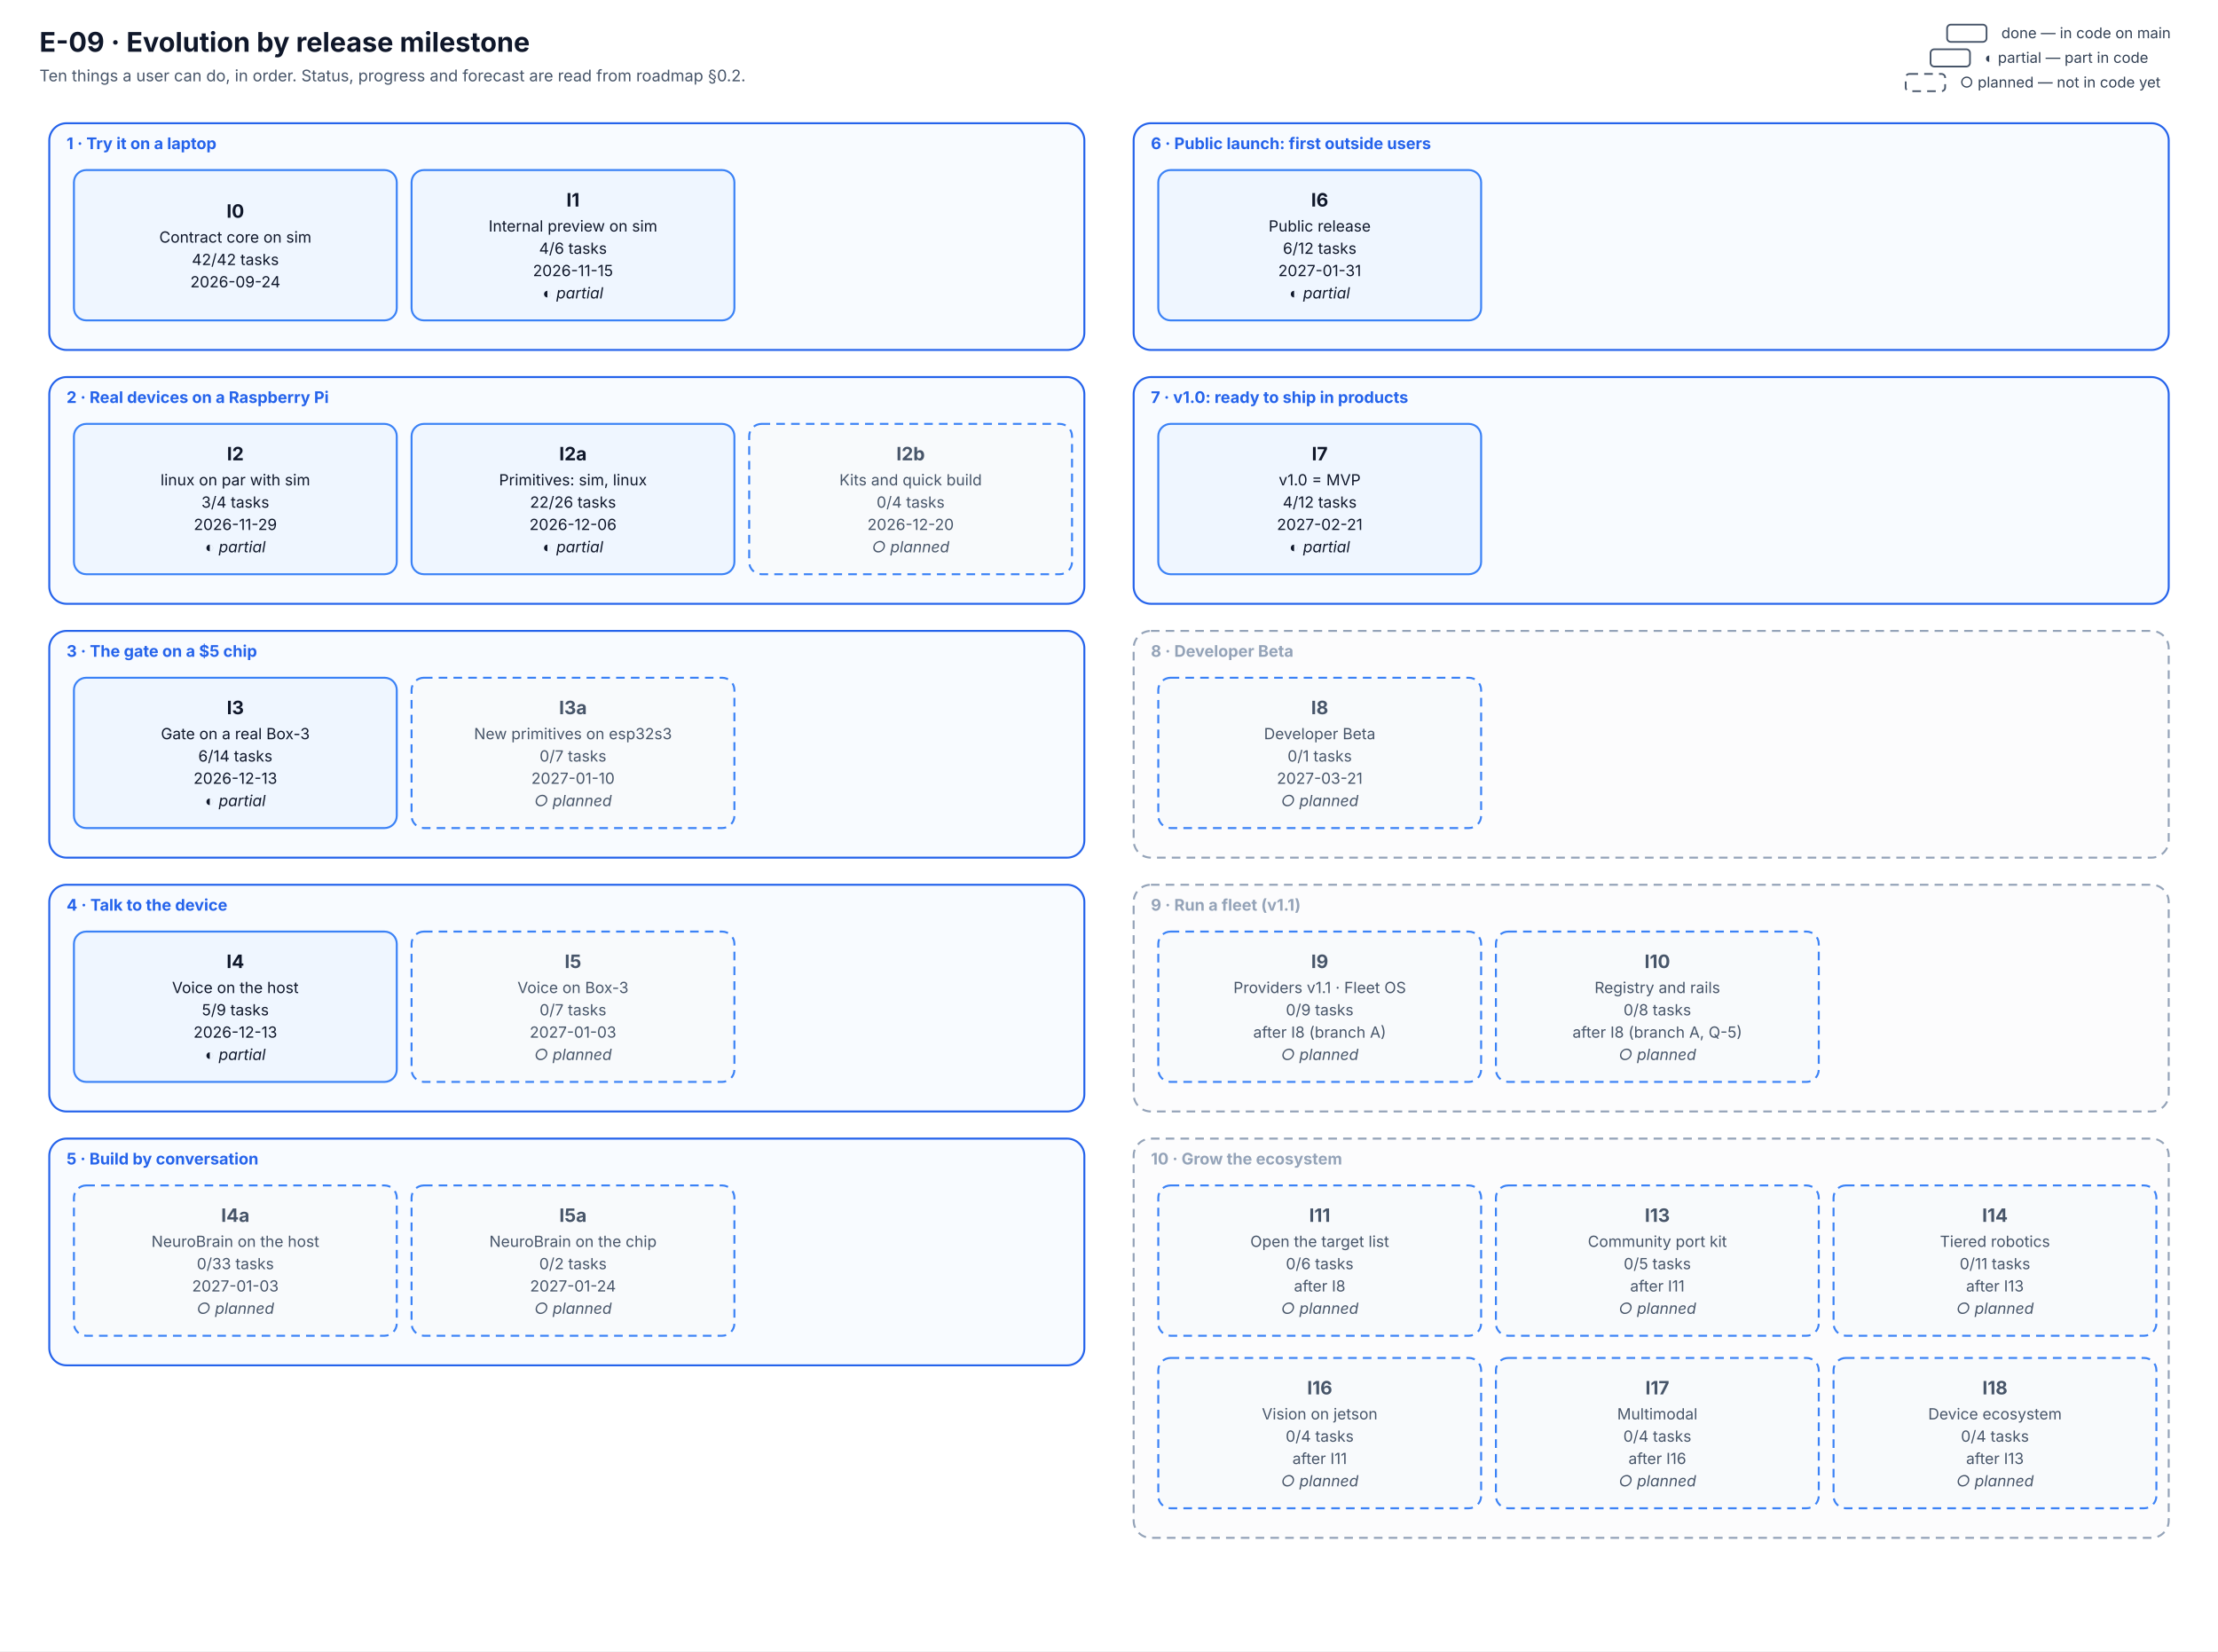
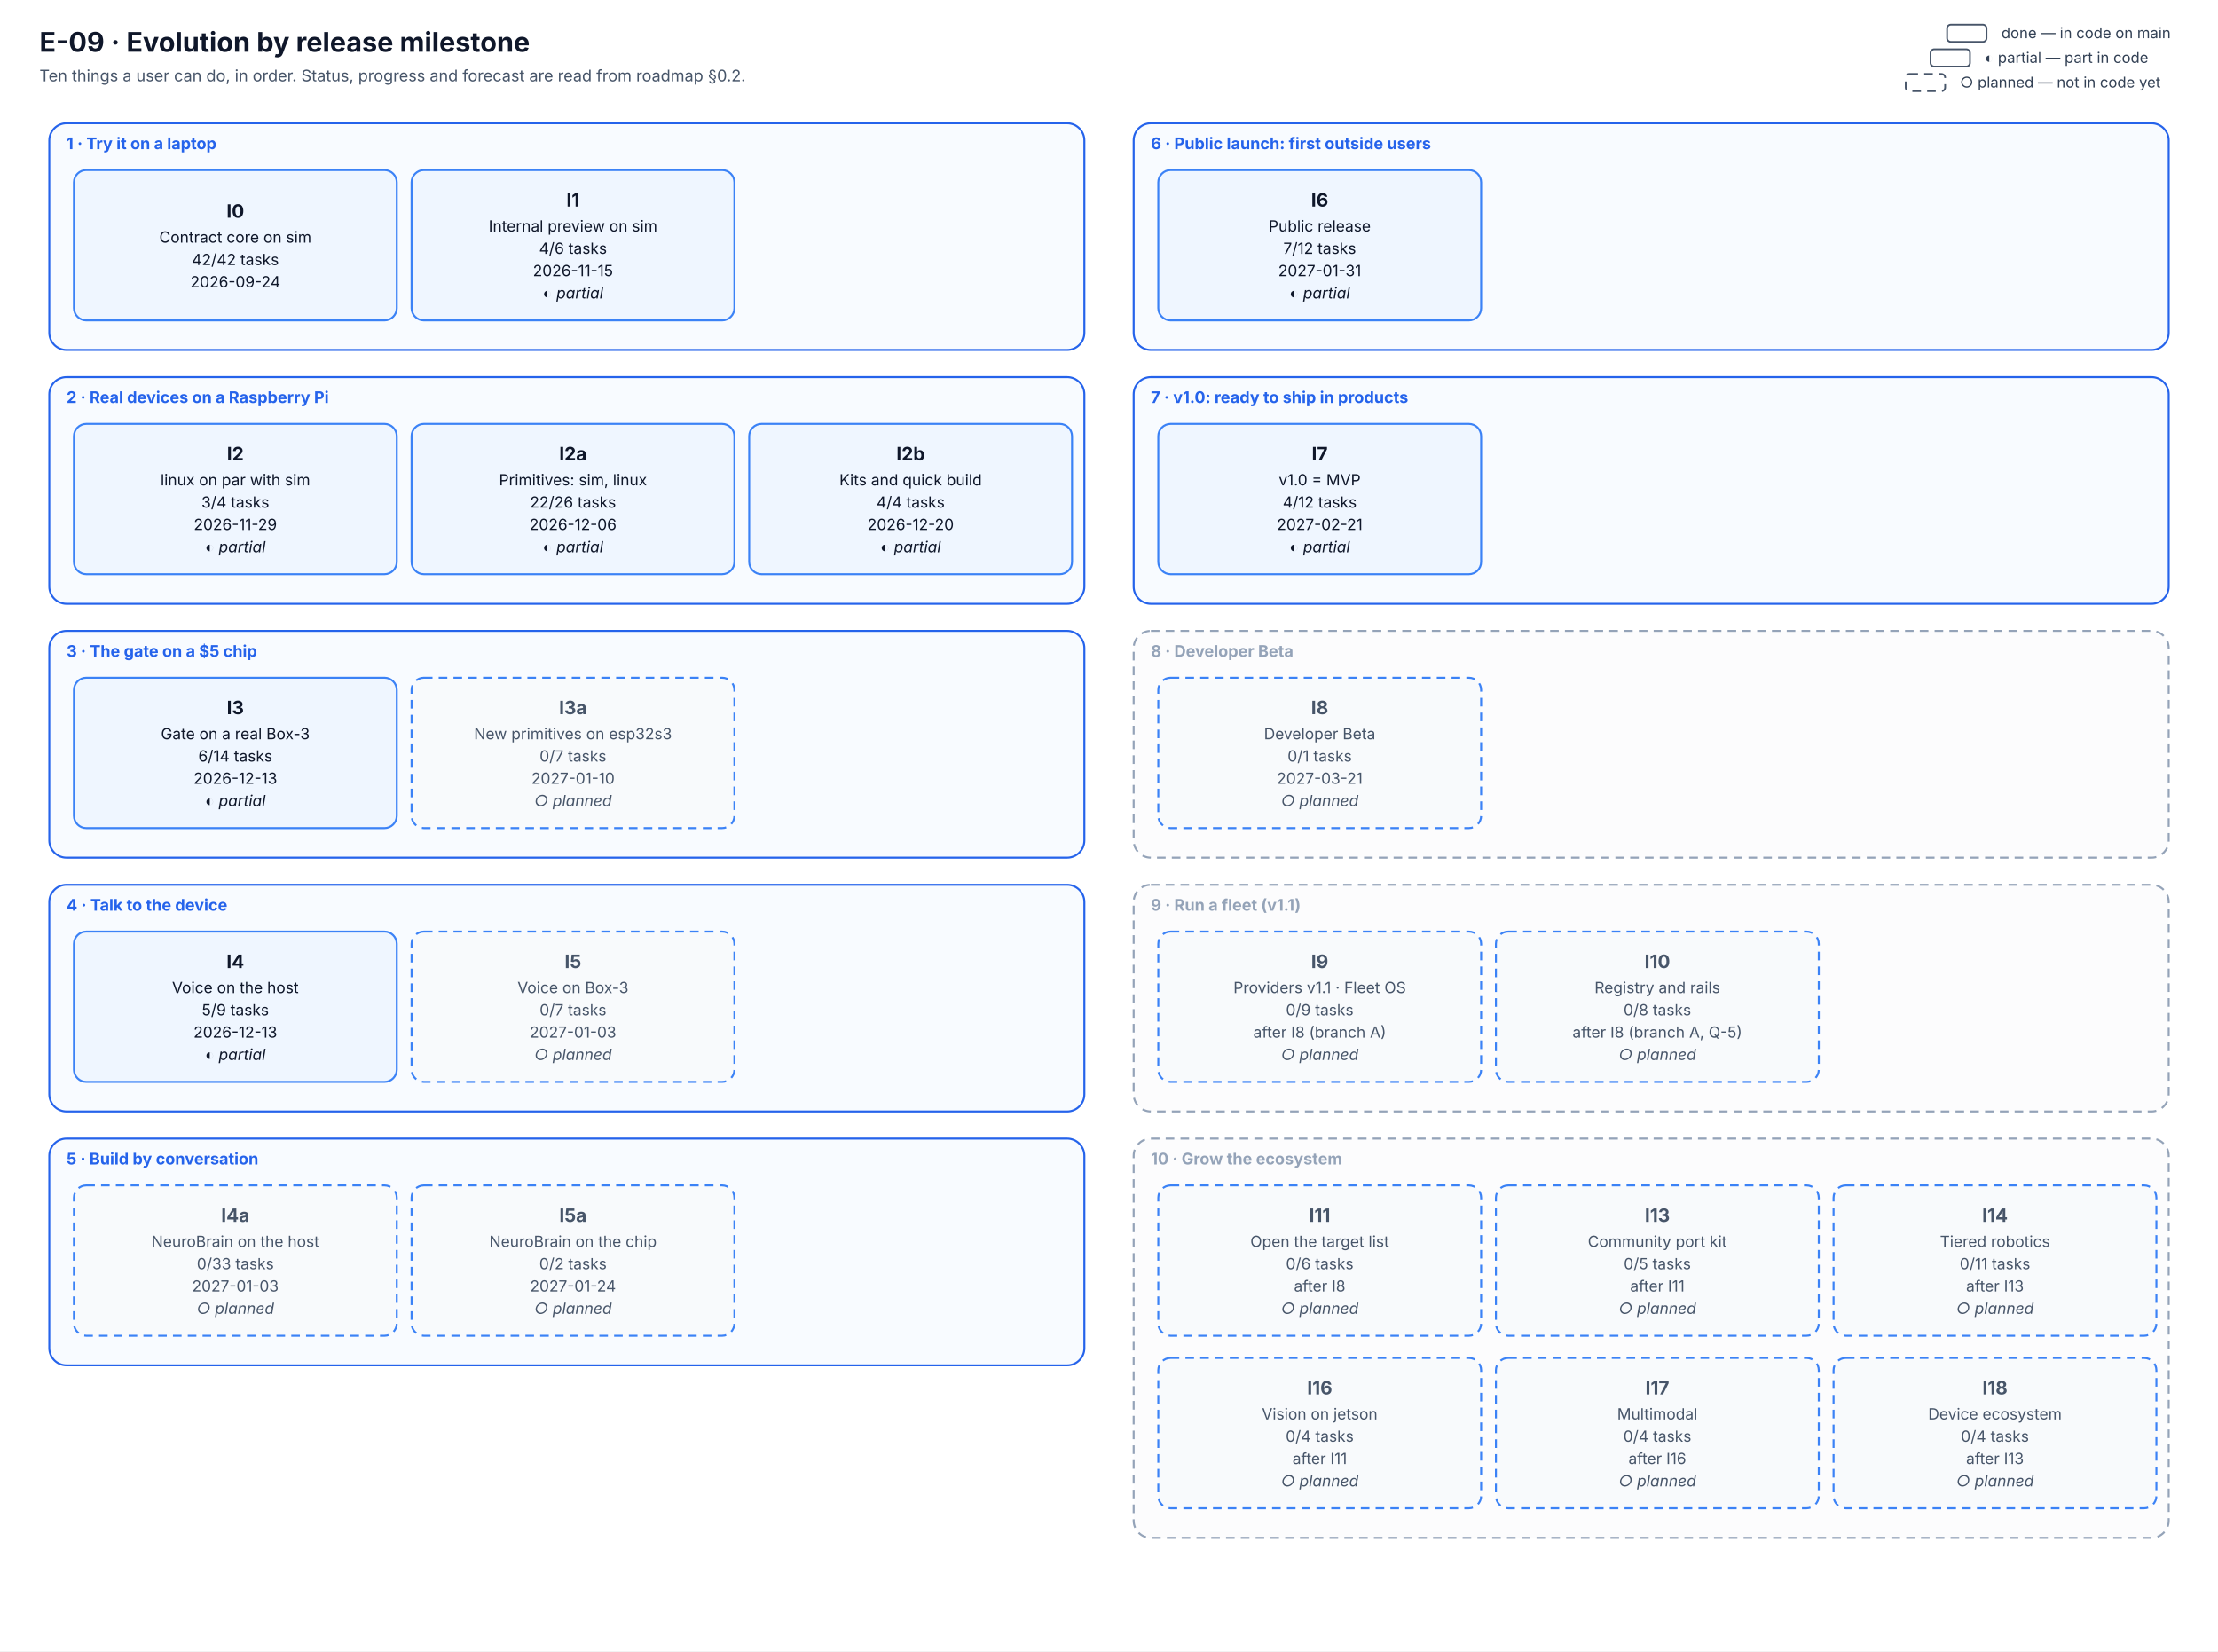
<svg xmlns="http://www.w3.org/2000/svg" viewBox="0 0 1800 1340" width="1800" height="1340" font-family="Inter, 'Segoe UI', system-ui, -apple-system, Roboto, Helvetica, Arial, sans-serif" role="img" aria-labelledby="E-09-evolution-title E-09-evolution-desc">
  <defs>
    <marker id="arr" viewBox="0 0 10 10" refX="9" refY="5" markerWidth="7" markerHeight="7" orient="auto-start-reverse">
      <path d="M0,0 L10,5 L0,10 z" fill="#334155" />
    </marker>
  </defs>
  <rect width="1800" height="1340" fill="#ffffff" />
  <text x="32.0" y="42.0" font-size="22" fill="#0f172a" text-anchor="start" font-weight="700">E-09 · Evolution by release milestone</text>
  <text x="32.0" y="66.0" font-size="13" fill="#475569" text-anchor="start">Ten things a user can do, in order. Status, progress and forecast are read from roadmap §0.2.</text>
  <rect x="40" y="100" width="840" height="184" rx="14" fill="#f8fbff" stroke="#2563eb" stroke-width="1.6" />
  <text x="54.0" y="121.0" font-size="13" fill="#2563eb" text-anchor="start" font-weight="700">1 · Try it on a laptop</text>
  <rect x="40" y="306" width="840" height="184" rx="14" fill="#f8fbff" stroke="#2563eb" stroke-width="1.6" />
  <text x="54.0" y="327.0" font-size="13" fill="#2563eb" text-anchor="start" font-weight="700">2 · Real devices on a Raspberry Pi</text>
  <rect x="40" y="512" width="840" height="184" rx="14" fill="#f8fbff" stroke="#2563eb" stroke-width="1.6" />
  <text x="54.0" y="533.0" font-size="13" fill="#2563eb" text-anchor="start" font-weight="700">3 · The gate on a $5 chip</text>
  <rect x="40" y="718" width="840" height="184" rx="14" fill="#f8fbff" stroke="#2563eb" stroke-width="1.6" />
  <text x="54.0" y="739.0" font-size="13" fill="#2563eb" text-anchor="start" font-weight="700">4 · Talk to the device</text>
  <rect x="40" y="924" width="840" height="184" rx="14" fill="#f8fbff" stroke="#2563eb" stroke-width="1.6" />
  <text x="54.0" y="945.0" font-size="13" fill="#2563eb" text-anchor="start" font-weight="700">5 · Build by conversation</text>
  <rect x="920" y="100" width="840" height="184" rx="14" fill="#f8fbff" stroke="#2563eb" stroke-width="1.6" />
  <text x="934.0" y="121.0" font-size="13" fill="#2563eb" text-anchor="start" font-weight="700">6 · Public launch: first outside users</text>
  <rect x="920" y="306" width="840" height="184" rx="14" fill="#f8fbff" stroke="#2563eb" stroke-width="1.6" />
  <text x="934.0" y="327.0" font-size="13" fill="#2563eb" text-anchor="start" font-weight="700">7 · v1.0: ready to ship in products</text>
  <rect x="920" y="512" width="840" height="184" rx="14" fill="#fcfcfd" stroke="#94a3b8" stroke-width="1.6" stroke-dasharray="7 5" />
  <text x="934.0" y="533.0" font-size="13" fill="#94a3b8" text-anchor="start" font-weight="700">8 · Developer Beta</text>
  <rect x="920" y="718" width="840" height="184" rx="14" fill="#fcfcfd" stroke="#94a3b8" stroke-width="1.6" stroke-dasharray="7 5" />
  <text x="934.0" y="739.0" font-size="13" fill="#94a3b8" text-anchor="start" font-weight="700">9 · Run a fleet (v1.1)</text>
  <rect x="920" y="924" width="840" height="324" rx="14" fill="#fcfcfd" stroke="#94a3b8" stroke-width="1.6" stroke-dasharray="7 5" />
  <text x="934.0" y="945.0" font-size="13" fill="#94a3b8" text-anchor="start" font-weight="700">10 · Grow the ecosystem</text>
  <rect x="60" y="138" width="262" height="122" rx="10" fill="#eff6ff" stroke="#3b82f6" stroke-width="1.6" />
  <text x="191.0" y="176.7" font-size="15" fill="#0f172a" text-anchor="middle" font-weight="700">I0</text>
  <text x="191.0" y="196.9" font-size="12.5" fill="#0f172a" text-anchor="middle">Contract core on sim</text>
  <text x="191.0" y="215.1" font-size="12.5" fill="#0f172a" text-anchor="middle">42/42 tasks</text>
  <text x="191.0" y="233.2" font-size="12.5" fill="#0f172a" text-anchor="middle">2026-09-24</text>
  <rect x="334" y="138" width="262" height="122" rx="10" fill="#eff6ff" stroke="#3b82f6" stroke-width="1.6" />
  <text x="465.0" y="167.6" font-size="15" fill="#0f172a" text-anchor="middle" font-weight="700">I1</text>
  <text x="465.0" y="187.9" font-size="12.5" fill="#0f172a" text-anchor="middle">Internal preview on sim</text>
  <text x="465.0" y="206.0" font-size="12.5" fill="#0f172a" text-anchor="middle">4/6 tasks</text>
  <text x="465.0" y="224.1" font-size="12.5" fill="#0f172a" text-anchor="middle">2026-11-15</text>
  <text x="465.0" y="242.2" font-size="12.5" fill="#0f172a" text-anchor="middle" font-style="italic">◐ partial</text>
  <rect x="60" y="344" width="262" height="122" rx="10" fill="#eff6ff" stroke="#3b82f6" stroke-width="1.6" />
  <text x="191.0" y="373.6" font-size="15" fill="#0f172a" text-anchor="middle" font-weight="700">I2</text>
  <text x="191.0" y="393.9" font-size="12.5" fill="#0f172a" text-anchor="middle">linux on par with sim</text>
  <text x="191.0" y="412.0" font-size="12.5" fill="#0f172a" text-anchor="middle">3/4 tasks</text>
  <text x="191.0" y="430.1" font-size="12.5" fill="#0f172a" text-anchor="middle">2026-11-29</text>
  <text x="191.0" y="448.2" font-size="12.5" fill="#0f172a" text-anchor="middle" font-style="italic">◐ partial</text>
  <rect x="334" y="344" width="262" height="122" rx="10" fill="#eff6ff" stroke="#3b82f6" stroke-width="1.6" />
  <text x="465.0" y="373.6" font-size="15" fill="#0f172a" text-anchor="middle" font-weight="700">I2a</text>
  <text x="465.0" y="393.9" font-size="12.5" fill="#0f172a" text-anchor="middle">Primitives: sim, linux</text>
  <text x="465.0" y="412.0" font-size="12.5" fill="#0f172a" text-anchor="middle">22/26 tasks</text>
  <text x="465.0" y="430.1" font-size="12.5" fill="#0f172a" text-anchor="middle">2026-12-06</text>
  <text x="465.0" y="448.2" font-size="12.5" fill="#0f172a" text-anchor="middle" font-style="italic">◐ partial</text>
-   <rect x="608" y="344" width="262" height="122" rx="10" fill="#f8fafc" stroke="#3b82f6" stroke-width="1.6" stroke-dasharray="7 5" />
-   <text x="739.0" y="373.6" font-size="15" fill="#475569" text-anchor="middle" font-weight="700">I2b</text>
-   <text x="739.0" y="393.9" font-size="12.5" fill="#475569" text-anchor="middle">Kits and quick build</text>
-   <text x="739.0" y="412.0" font-size="12.5" fill="#475569" text-anchor="middle">0/4 tasks</text>
-   <text x="739.0" y="430.1" font-size="12.5" fill="#475569" text-anchor="middle">2026-12-20</text>
-   <text x="739.0" y="448.2" font-size="12.5" fill="#475569" text-anchor="middle" font-style="italic">○ planned</text>
+   <rect x="608" y="344" width="262" height="122" rx="10" fill="#eff6ff" stroke="#3b82f6" stroke-width="1.6" />
+   <text x="739.0" y="373.6" font-size="15" fill="#0f172a" text-anchor="middle" font-weight="700">I2b</text>
+   <text x="739.0" y="393.9" font-size="12.5" fill="#0f172a" text-anchor="middle">Kits and quick build</text>
+   <text x="739.0" y="412.0" font-size="12.5" fill="#0f172a" text-anchor="middle">4/4 tasks</text>
+   <text x="739.0" y="430.1" font-size="12.5" fill="#0f172a" text-anchor="middle">2026-12-20</text>
+   <text x="739.0" y="448.2" font-size="12.5" fill="#0f172a" text-anchor="middle" font-style="italic">◐ partial</text>
  <rect x="60" y="550" width="262" height="122" rx="10" fill="#eff6ff" stroke="#3b82f6" stroke-width="1.6" />
  <text x="191.0" y="579.6" font-size="15" fill="#0f172a" text-anchor="middle" font-weight="700">I3</text>
  <text x="191.0" y="599.9" font-size="12.5" fill="#0f172a" text-anchor="middle">Gate on a real Box-3</text>
  <text x="191.0" y="618.0" font-size="12.5" fill="#0f172a" text-anchor="middle">6/14 tasks</text>
  <text x="191.0" y="636.1" font-size="12.5" fill="#0f172a" text-anchor="middle">2026-12-13</text>
  <text x="191.0" y="654.2" font-size="12.5" fill="#0f172a" text-anchor="middle" font-style="italic">◐ partial</text>
  <rect x="334" y="550" width="262" height="122" rx="10" fill="#f8fafc" stroke="#3b82f6" stroke-width="1.6" stroke-dasharray="7 5" />
  <text x="465.0" y="579.6" font-size="15" fill="#475569" text-anchor="middle" font-weight="700">I3a</text>
  <text x="465.0" y="599.9" font-size="12.5" fill="#475569" text-anchor="middle">New primitives on esp32s3</text>
  <text x="465.0" y="618.0" font-size="12.5" fill="#475569" text-anchor="middle">0/7 tasks</text>
  <text x="465.0" y="636.1" font-size="12.5" fill="#475569" text-anchor="middle">2027-01-10</text>
  <text x="465.0" y="654.2" font-size="12.5" fill="#475569" text-anchor="middle" font-style="italic">○ planned</text>
  <rect x="60" y="756" width="262" height="122" rx="10" fill="#eff6ff" stroke="#3b82f6" stroke-width="1.6" />
  <text x="191.0" y="785.6" font-size="15" fill="#0f172a" text-anchor="middle" font-weight="700">I4</text>
  <text x="191.0" y="805.9" font-size="12.5" fill="#0f172a" text-anchor="middle">Voice on the host</text>
  <text x="191.0" y="824.0" font-size="12.5" fill="#0f172a" text-anchor="middle">5/9 tasks</text>
  <text x="191.0" y="842.1" font-size="12.5" fill="#0f172a" text-anchor="middle">2026-12-13</text>
  <text x="191.0" y="860.2" font-size="12.5" fill="#0f172a" text-anchor="middle" font-style="italic">◐ partial</text>
  <rect x="334" y="756" width="262" height="122" rx="10" fill="#f8fafc" stroke="#3b82f6" stroke-width="1.6" stroke-dasharray="7 5" />
  <text x="465.0" y="785.6" font-size="15" fill="#475569" text-anchor="middle" font-weight="700">I5</text>
  <text x="465.0" y="805.9" font-size="12.5" fill="#475569" text-anchor="middle">Voice on Box-3</text>
  <text x="465.0" y="824.0" font-size="12.5" fill="#475569" text-anchor="middle">0/7 tasks</text>
  <text x="465.0" y="842.1" font-size="12.5" fill="#475569" text-anchor="middle">2027-01-03</text>
  <text x="465.0" y="860.2" font-size="12.5" fill="#475569" text-anchor="middle" font-style="italic">○ planned</text>
  <rect x="60" y="962" width="262" height="122" rx="10" fill="#f8fafc" stroke="#3b82f6" stroke-width="1.6" stroke-dasharray="7 5" />
  <text x="191.0" y="991.6" font-size="15" fill="#475569" text-anchor="middle" font-weight="700">I4a</text>
  <text x="191.0" y="1011.9" font-size="12.5" fill="#475569" text-anchor="middle">NeuroBrain on the host</text>
  <text x="191.0" y="1030.0" font-size="12.5" fill="#475569" text-anchor="middle">0/33 tasks</text>
  <text x="191.0" y="1048.1" font-size="12.5" fill="#475569" text-anchor="middle">2027-01-03</text>
  <text x="191.0" y="1066.2" font-size="12.5" fill="#475569" text-anchor="middle" font-style="italic">○ planned</text>
  <rect x="334" y="962" width="262" height="122" rx="10" fill="#f8fafc" stroke="#3b82f6" stroke-width="1.6" stroke-dasharray="7 5" />
  <text x="465.0" y="991.6" font-size="15" fill="#475569" text-anchor="middle" font-weight="700">I5a</text>
  <text x="465.0" y="1011.9" font-size="12.5" fill="#475569" text-anchor="middle">NeuroBrain on the chip</text>
  <text x="465.0" y="1030.0" font-size="12.5" fill="#475569" text-anchor="middle">0/2 tasks</text>
  <text x="465.0" y="1048.1" font-size="12.5" fill="#475569" text-anchor="middle">2027-01-24</text>
  <text x="465.0" y="1066.2" font-size="12.5" fill="#475569" text-anchor="middle" font-style="italic">○ planned</text>
  <rect x="940" y="138" width="262" height="122" rx="10" fill="#eff6ff" stroke="#3b82f6" stroke-width="1.6" />
  <text x="1071.0" y="167.6" font-size="15" fill="#0f172a" text-anchor="middle" font-weight="700">I6</text>
  <text x="1071.0" y="187.9" font-size="12.5" fill="#0f172a" text-anchor="middle">Public release</text>
-   <text x="1071.0" y="206.0" font-size="12.5" fill="#0f172a" text-anchor="middle">6/12 tasks</text>
+   <text x="1071.0" y="206.0" font-size="12.5" fill="#0f172a" text-anchor="middle">7/12 tasks</text>
  <text x="1071.0" y="224.1" font-size="12.5" fill="#0f172a" text-anchor="middle">2027-01-31</text>
  <text x="1071.0" y="242.2" font-size="12.5" fill="#0f172a" text-anchor="middle" font-style="italic">◐ partial</text>
  <rect x="940" y="344" width="262" height="122" rx="10" fill="#eff6ff" stroke="#3b82f6" stroke-width="1.6" />
  <text x="1071.0" y="373.6" font-size="15" fill="#0f172a" text-anchor="middle" font-weight="700">I7</text>
  <text x="1071.0" y="393.9" font-size="12.5" fill="#0f172a" text-anchor="middle">v1.0 = MVP</text>
  <text x="1071.0" y="412.0" font-size="12.5" fill="#0f172a" text-anchor="middle">4/12 tasks</text>
  <text x="1071.0" y="430.1" font-size="12.5" fill="#0f172a" text-anchor="middle">2027-02-21</text>
  <text x="1071.0" y="448.2" font-size="12.5" fill="#0f172a" text-anchor="middle" font-style="italic">◐ partial</text>
  <rect x="940" y="550" width="262" height="122" rx="10" fill="#f8fafc" stroke="#3b82f6" stroke-width="1.6" stroke-dasharray="7 5" />
  <text x="1071.0" y="579.6" font-size="15" fill="#475569" text-anchor="middle" font-weight="700">I8</text>
  <text x="1071.0" y="599.9" font-size="12.5" fill="#475569" text-anchor="middle">Developer Beta</text>
  <text x="1071.0" y="618.0" font-size="12.5" fill="#475569" text-anchor="middle">0/1 tasks</text>
  <text x="1071.0" y="636.1" font-size="12.5" fill="#475569" text-anchor="middle">2027-03-21</text>
  <text x="1071.0" y="654.2" font-size="12.5" fill="#475569" text-anchor="middle" font-style="italic">○ planned</text>
  <rect x="940" y="756" width="262" height="122" rx="10" fill="#f8fafc" stroke="#3b82f6" stroke-width="1.6" stroke-dasharray="7 5" />
  <text x="1071.0" y="785.6" font-size="15" fill="#475569" text-anchor="middle" font-weight="700">I9</text>
  <text x="1071.0" y="805.9" font-size="12.5" fill="#475569" text-anchor="middle">Providers v1.1 · Fleet OS</text>
  <text x="1071.0" y="824.0" font-size="12.5" fill="#475569" text-anchor="middle">0/9 tasks</text>
  <text x="1071.0" y="842.1" font-size="12.5" fill="#475569" text-anchor="middle">after I8 (branch A)</text>
  <text x="1071.0" y="860.2" font-size="12.5" fill="#475569" text-anchor="middle" font-style="italic">○ planned</text>
  <rect x="1214" y="756" width="262" height="122" rx="10" fill="#f8fafc" stroke="#3b82f6" stroke-width="1.6" stroke-dasharray="7 5" />
  <text x="1345.0" y="785.6" font-size="15" fill="#475569" text-anchor="middle" font-weight="700">I10</text>
  <text x="1345.0" y="805.9" font-size="12.5" fill="#475569" text-anchor="middle">Registry and rails</text>
  <text x="1345.0" y="824.0" font-size="12.5" fill="#475569" text-anchor="middle">0/8 tasks</text>
  <text x="1345.0" y="842.1" font-size="12.5" fill="#475569" text-anchor="middle">after I8 (branch A, Q-5)</text>
  <text x="1345.0" y="860.2" font-size="12.5" fill="#475569" text-anchor="middle" font-style="italic">○ planned</text>
  <rect x="940" y="962" width="262" height="122" rx="10" fill="#f8fafc" stroke="#3b82f6" stroke-width="1.6" stroke-dasharray="7 5" />
  <text x="1071.0" y="991.6" font-size="15" fill="#475569" text-anchor="middle" font-weight="700">I11</text>
  <text x="1071.0" y="1011.9" font-size="12.5" fill="#475569" text-anchor="middle">Open the target list</text>
  <text x="1071.0" y="1030.0" font-size="12.5" fill="#475569" text-anchor="middle">0/6 tasks</text>
  <text x="1071.0" y="1048.1" font-size="12.5" fill="#475569" text-anchor="middle">after I8</text>
  <text x="1071.0" y="1066.2" font-size="12.5" fill="#475569" text-anchor="middle" font-style="italic">○ planned</text>
  <rect x="1214" y="962" width="262" height="122" rx="10" fill="#f8fafc" stroke="#3b82f6" stroke-width="1.6" stroke-dasharray="7 5" />
  <text x="1345.0" y="991.6" font-size="15" fill="#475569" text-anchor="middle" font-weight="700">I13</text>
  <text x="1345.0" y="1011.9" font-size="12.5" fill="#475569" text-anchor="middle">Community port kit</text>
  <text x="1345.0" y="1030.0" font-size="12.5" fill="#475569" text-anchor="middle">0/5 tasks</text>
  <text x="1345.0" y="1048.1" font-size="12.5" fill="#475569" text-anchor="middle">after I11</text>
  <text x="1345.0" y="1066.2" font-size="12.5" fill="#475569" text-anchor="middle" font-style="italic">○ planned</text>
  <rect x="1488" y="962" width="262" height="122" rx="10" fill="#f8fafc" stroke="#3b82f6" stroke-width="1.6" stroke-dasharray="7 5" />
  <text x="1619.0" y="991.6" font-size="15" fill="#475569" text-anchor="middle" font-weight="700">I14</text>
  <text x="1619.0" y="1011.9" font-size="12.5" fill="#475569" text-anchor="middle">Tiered robotics</text>
  <text x="1619.0" y="1030.0" font-size="12.5" fill="#475569" text-anchor="middle">0/11 tasks</text>
  <text x="1619.0" y="1048.1" font-size="12.5" fill="#475569" text-anchor="middle">after I13</text>
  <text x="1619.0" y="1066.2" font-size="12.5" fill="#475569" text-anchor="middle" font-style="italic">○ planned</text>
  <rect x="940" y="1102" width="262" height="122" rx="10" fill="#f8fafc" stroke="#3b82f6" stroke-width="1.6" stroke-dasharray="7 5" />
  <text x="1071.0" y="1131.6" font-size="15" fill="#475569" text-anchor="middle" font-weight="700">I16</text>
  <text x="1071.0" y="1151.9" font-size="12.5" fill="#475569" text-anchor="middle">Vision on jetson</text>
  <text x="1071.0" y="1170.0" font-size="12.5" fill="#475569" text-anchor="middle">0/4 tasks</text>
  <text x="1071.0" y="1188.1" font-size="12.5" fill="#475569" text-anchor="middle">after I11</text>
  <text x="1071.0" y="1206.2" font-size="12.5" fill="#475569" text-anchor="middle" font-style="italic">○ planned</text>
  <rect x="1214" y="1102" width="262" height="122" rx="10" fill="#f8fafc" stroke="#3b82f6" stroke-width="1.6" stroke-dasharray="7 5" />
  <text x="1345.0" y="1131.6" font-size="15" fill="#475569" text-anchor="middle" font-weight="700">I17</text>
  <text x="1345.0" y="1151.9" font-size="12.5" fill="#475569" text-anchor="middle">Multimodal</text>
  <text x="1345.0" y="1170.0" font-size="12.5" fill="#475569" text-anchor="middle">0/4 tasks</text>
  <text x="1345.0" y="1188.1" font-size="12.5" fill="#475569" text-anchor="middle">after I16</text>
  <text x="1345.0" y="1206.2" font-size="12.5" fill="#475569" text-anchor="middle" font-style="italic">○ planned</text>
  <rect x="1488" y="1102" width="262" height="122" rx="10" fill="#f8fafc" stroke="#3b82f6" stroke-width="1.6" stroke-dasharray="7 5" />
  <text x="1619.0" y="1131.6" font-size="15" fill="#475569" text-anchor="middle" font-weight="700">I18</text>
  <text x="1619.0" y="1151.9" font-size="12.5" fill="#475569" text-anchor="middle">Device ecosystem</text>
  <text x="1619.0" y="1170.0" font-size="12.5" fill="#475569" text-anchor="middle">0/4 tasks</text>
  <text x="1619.0" y="1188.1" font-size="12.5" fill="#475569" text-anchor="middle">after I13</text>
  <text x="1619.0" y="1206.2" font-size="12.5" fill="#475569" text-anchor="middle" font-style="italic">○ planned</text>
  <rect x="1546.56" y="60" width="32" height="14" rx="3" fill="#ffffff" stroke="#475569" stroke-width="1.4" stroke-dasharray="7 5" />
  <text x="1590.6" y="71.0" font-size="12" fill="#334155" text-anchor="start">○ planned — not in code yet</text>
  <rect x="1566.72" y="40" width="32" height="14" rx="3" fill="#ffffff" stroke="#475569" stroke-width="1.4" />
  <text x="1610.7" y="51.0" font-size="12" fill="#334155" text-anchor="start">◐ partial — part in code</text>
  <rect x="1580.16" y="20" width="32" height="14" rx="3" fill="#ffffff" stroke="#475569" stroke-width="1.4" />
  <text x="1624.2" y="31.0" font-size="12" fill="#334155" text-anchor="start">done — in code on main</text>
</svg>
